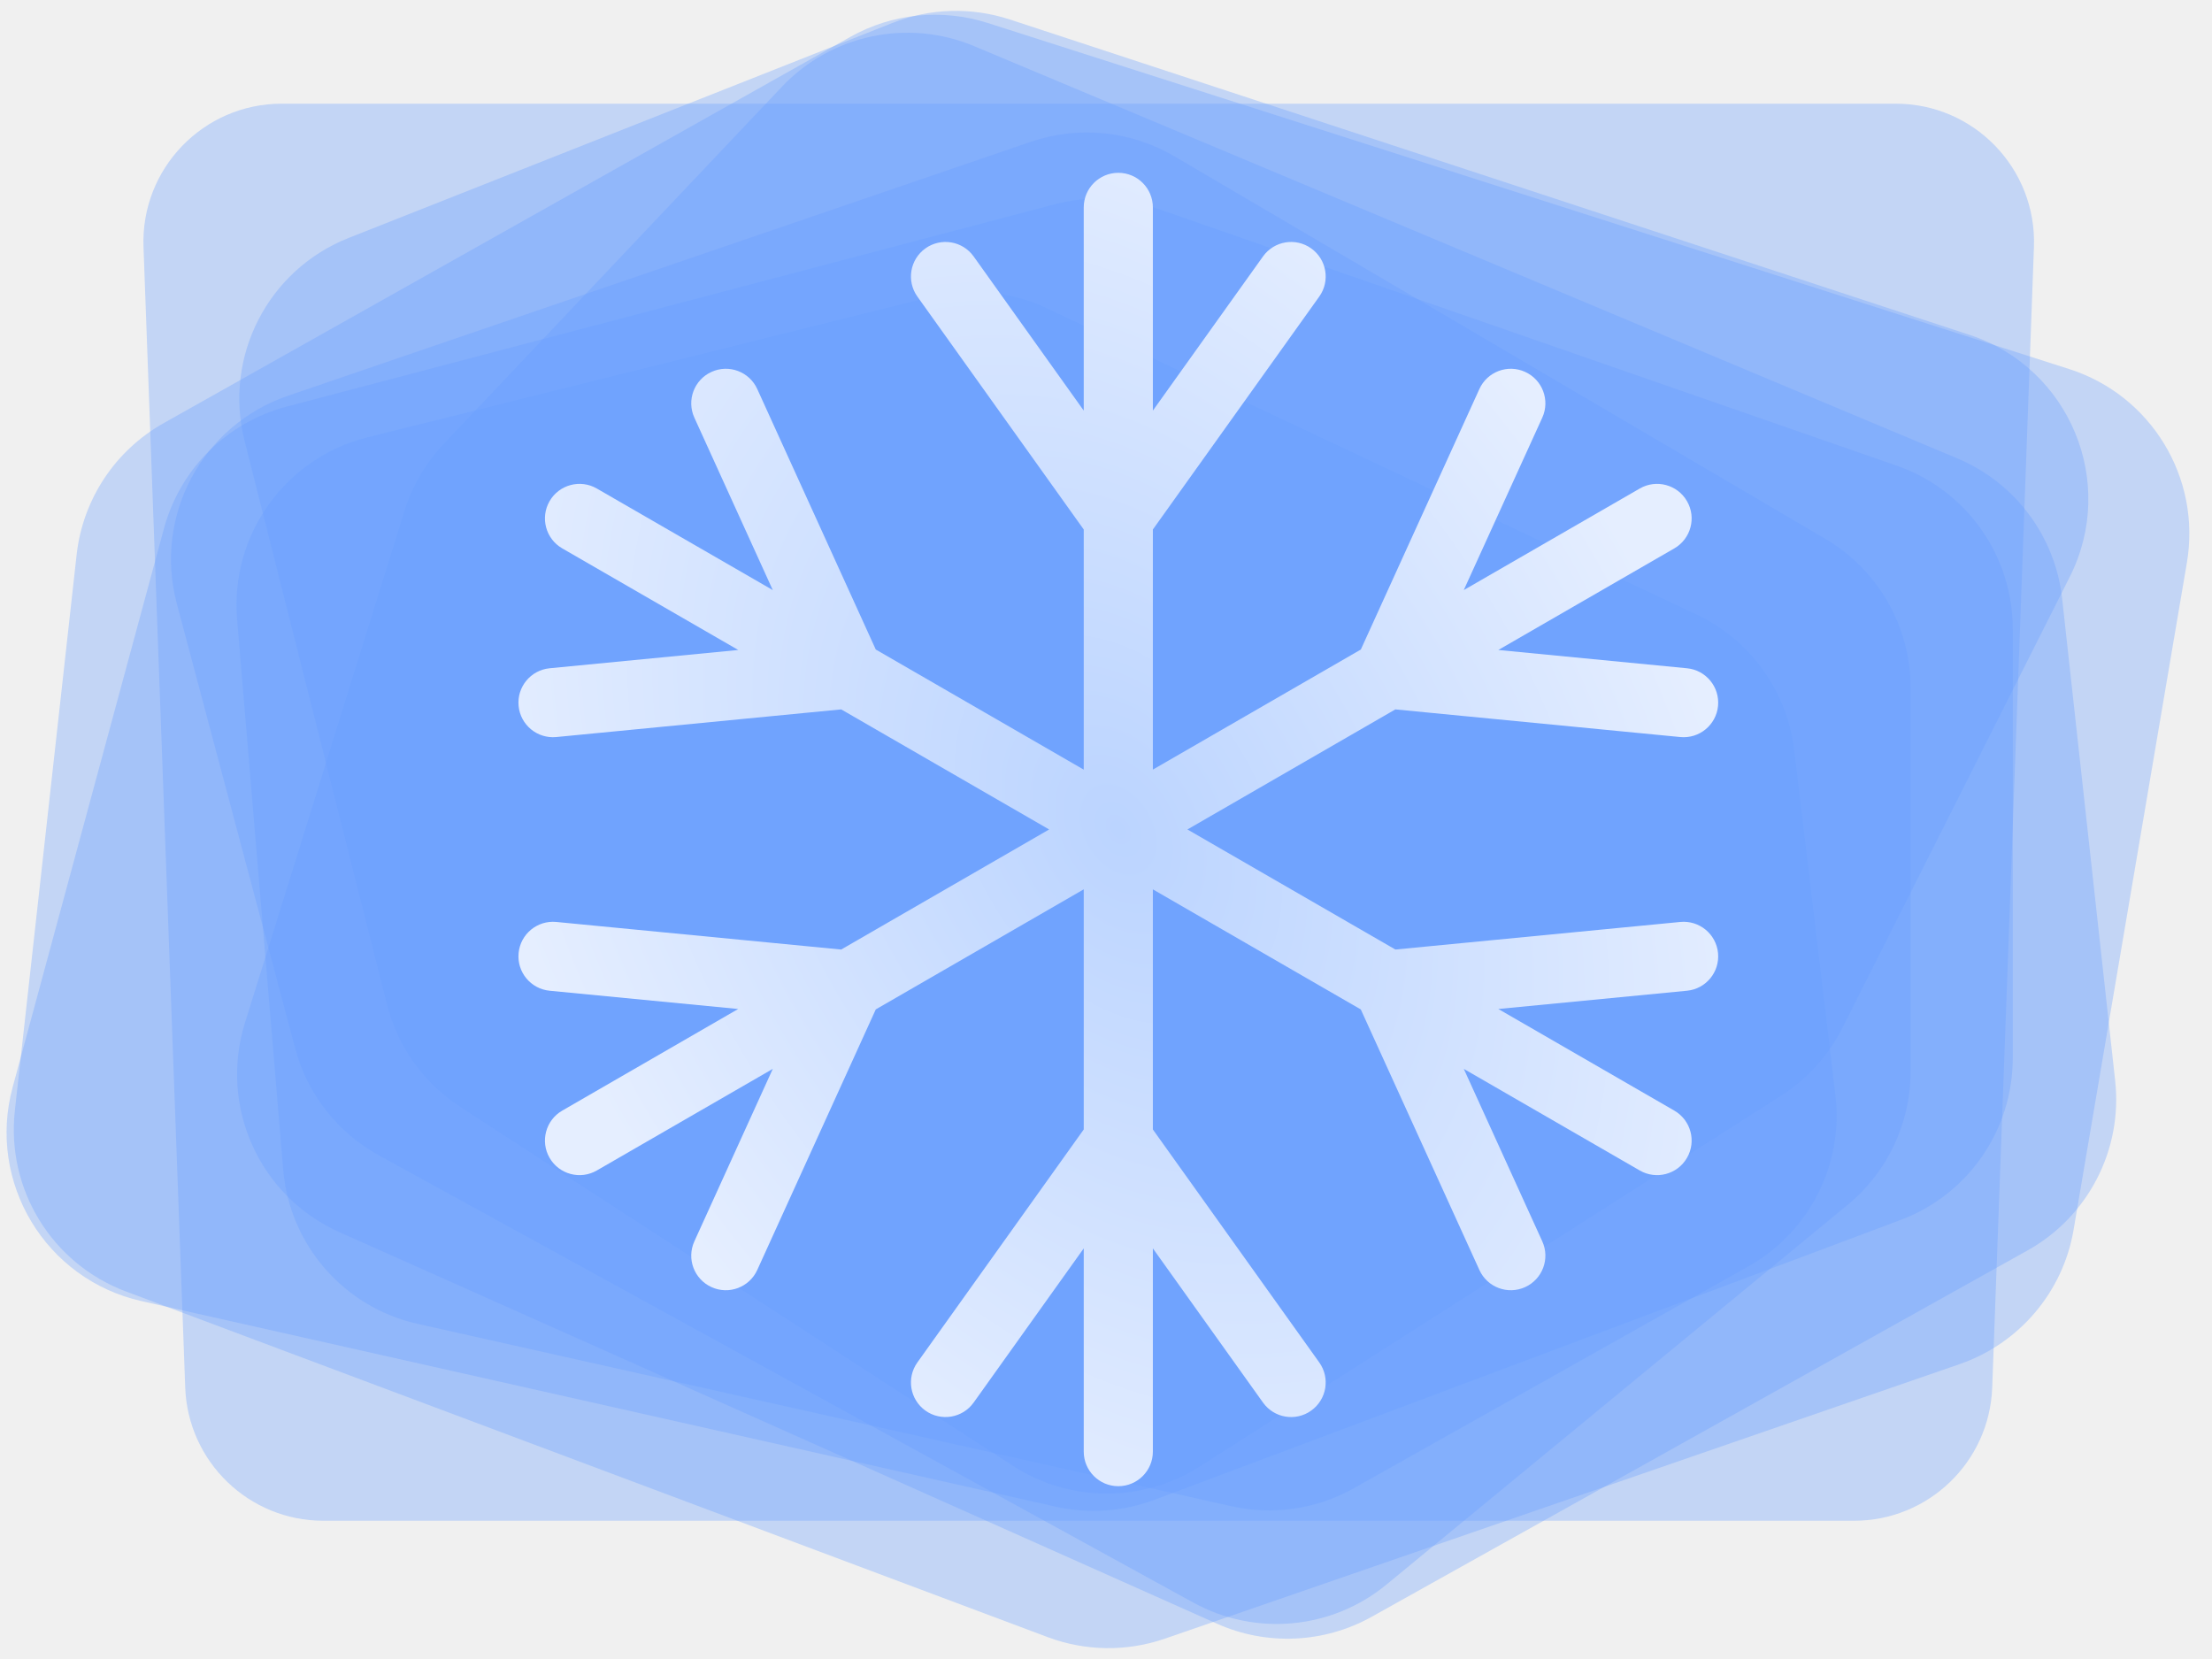
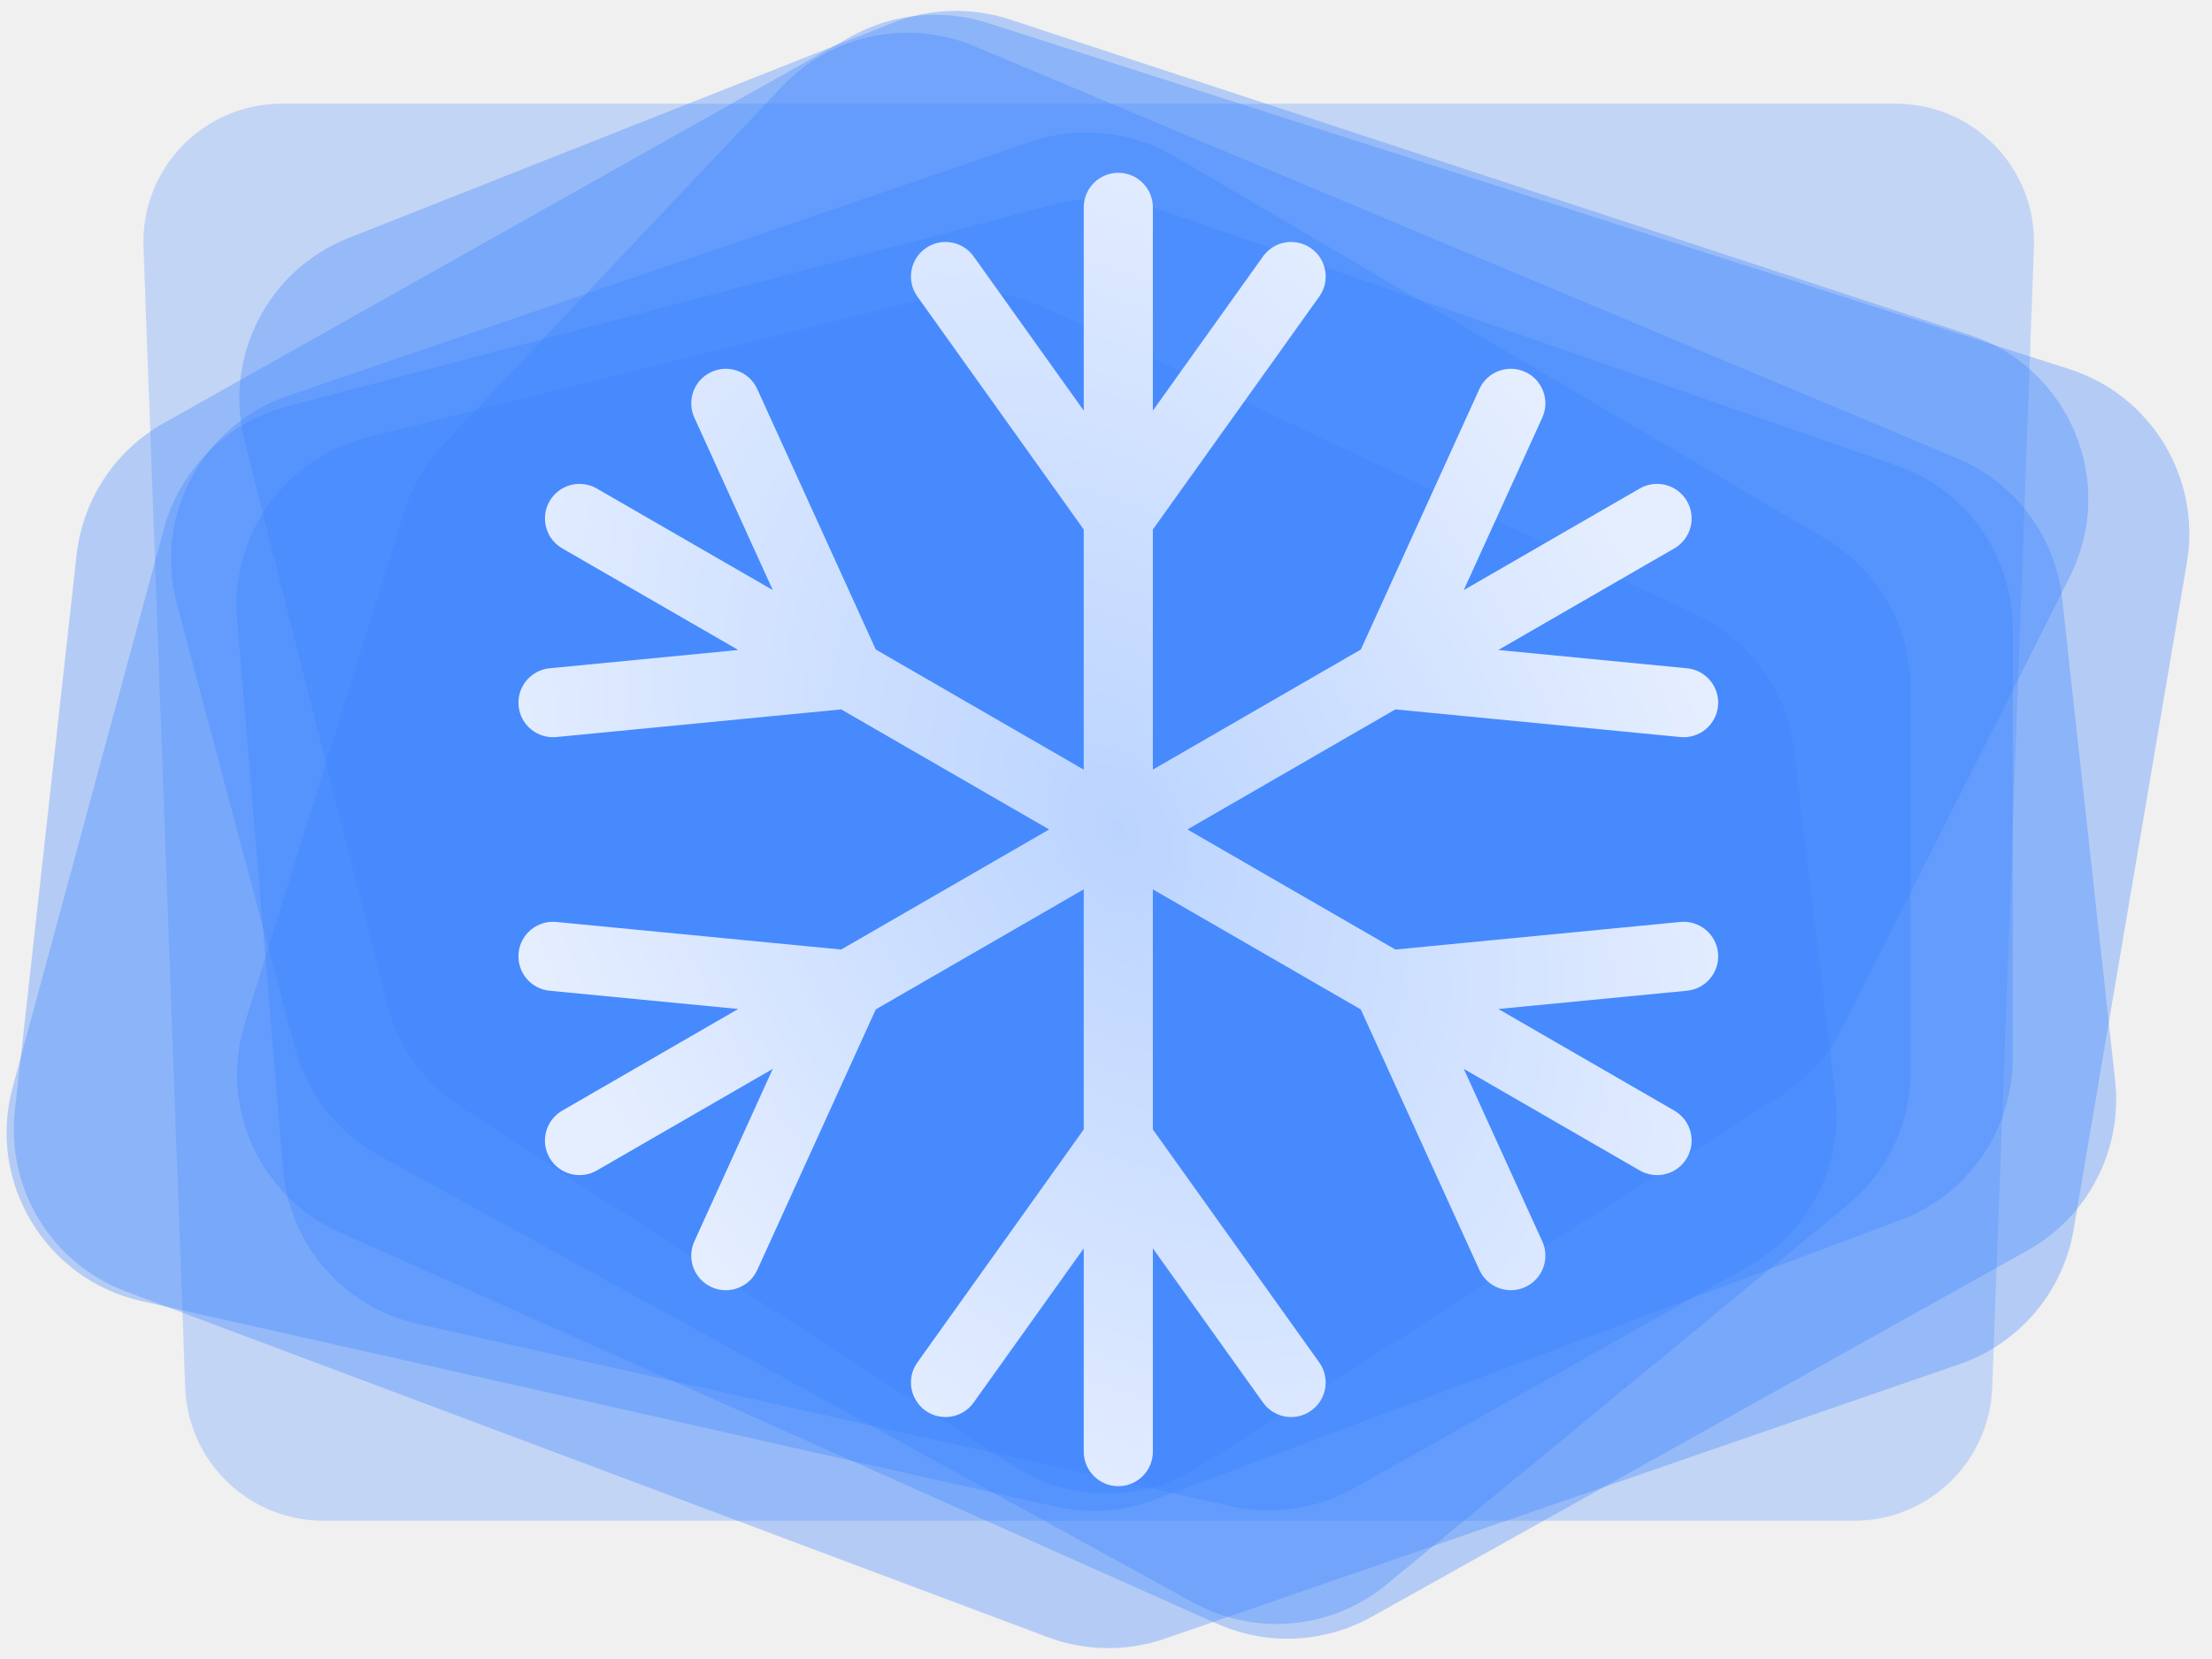
<svg xmlns="http://www.w3.org/2000/svg" width="64" height="48" viewBox="0 0 64 48" fill="none">
  <g clip-path="url(#clip0_53_1571)">
    <path d="M4.152 7.146C4.069 4.881 5.883 3 8.149 3H54.851C57.117 3 58.931 4.881 58.848 7.146L57.641 40.146C57.562 42.297 55.796 44 53.644 44H9.356C7.204 44 5.438 42.297 5.359 40.146L4.152 7.146Z" fill="#679FFF" fill-opacity="0.33" />
-     <path d="M33.702 47.412C32.602 47.792 31.404 47.776 30.314 47.368L3.644 37.366C1.501 36.563 0.177 34.407 0.43 32.133L2.217 16.049C2.395 14.449 3.332 13.032 4.735 12.243L24.601 1.068C25.812 0.387 27.252 0.241 28.576 0.664L59.868 10.678C62.239 11.436 63.69 13.823 63.274 16.277L59.996 35.579C59.69 37.38 58.426 38.871 56.699 39.468L33.702 47.412Z" fill="#679FFF" fill-opacity="0.33" />
-     <path d="M29.828 4.102C31.207 3.631 32.723 3.785 33.979 4.523L52.812 15.59C54.34 16.488 55.279 18.128 55.279 19.901V31C55.279 32.494 54.611 33.91 53.457 34.86L40.115 45.846C38.536 47.147 36.324 47.354 34.53 46.369L10.966 33.43C9.768 32.772 8.892 31.653 8.541 30.333L5.117 17.468C4.442 14.929 5.846 12.301 8.332 11.451L29.828 4.102Z" fill="#679FFF" fill-opacity="0.33" />
-     <path d="M22.624 2.51C24.054 0.999 26.269 0.532 28.188 1.337L56.629 13.262C58.304 13.964 59.467 15.52 59.665 17.326L61.198 31.265C61.418 33.262 60.42 35.197 58.666 36.177L39.688 46.778C38.311 47.547 36.652 47.622 35.212 46.979L9.823 35.651C7.509 34.618 6.333 32.017 7.087 29.597L11.702 14.788C11.929 14.059 12.32 13.392 12.845 12.837L22.624 2.51Z" fill="#679FFF" fill-opacity="0.33" />
-     <path d="M30.525 5.908C31.486 5.655 32.502 5.694 33.441 6.021L54.877 13.473C56.887 14.171 58.235 16.067 58.235 18.195V30.615C58.235 32.699 56.942 34.565 54.991 35.297L33.397 43.396C32.486 43.738 31.494 43.806 30.544 43.593L4.094 37.645C1.317 37.021 -0.379 34.208 0.365 31.46L4.744 15.291C5.212 13.565 6.566 12.219 8.297 11.763L30.525 5.908Z" fill="#679FFF" fill-opacity="0.33" />
-     <path d="M26.946 8.59C28.064 8.312 29.244 8.428 30.286 8.92L49.08 17.779C50.638 18.514 51.708 19.999 51.912 21.709L53.104 31.686C53.344 33.692 52.352 35.646 50.591 36.636L39.172 43.059C38.096 43.665 36.833 43.85 35.628 43.58L12.082 38.303C9.951 37.825 8.376 36.019 8.194 33.842L6.86 17.921C6.655 15.477 8.254 13.245 10.634 12.652L26.946 8.59Z" fill="#679FFF" fill-opacity="0.33" />
-     <path d="M25.819 0.665C26.905 0.235 28.108 0.2 29.218 0.564L56.981 9.687C59.886 10.641 61.262 13.957 59.886 16.687L53.31 29.734C52.906 30.536 52.292 31.215 51.534 31.699L34.713 42.429C33.061 43.483 30.945 43.475 29.301 42.407L13.321 32.028C12.264 31.341 11.506 30.281 11.197 29.06L7.077 12.76C6.461 10.323 7.749 7.809 10.086 6.885L25.819 0.665Z" fill="#679FFF" fill-opacity="0.33" />
+     <path d="M33.702 47.412C32.602 47.792 31.404 47.776 30.314 47.368L3.644 37.366C1.501 36.563 0.177 34.407 0.43 32.133L2.217 16.049C2.395 14.449 3.332 13.032 4.735 12.243L24.601 1.068C25.812 0.387 27.252 0.241 28.576 0.664L59.868 10.678C62.239 11.436 63.69 13.823 63.274 16.277L59.996 35.579C59.69 37.38 58.426 38.871 56.699 39.468L33.702 47.412Z" fill="#3B83FF" fill-opacity="0.33" />
+     <path d="M29.828 4.102C31.207 3.631 32.723 3.785 33.979 4.523L52.812 15.59C54.34 16.488 55.279 18.129 55.279 19.901V31C55.279 32.494 54.611 33.91 53.457 34.86L40.115 45.846C38.536 47.147 36.324 47.354 34.53 46.369L10.966 33.43C9.768 32.772 8.892 31.653 8.541 30.333L5.117 17.468C4.442 14.929 5.846 12.301 8.332 11.451L29.828 4.102Z" fill="#3B83FF" fill-opacity="0.33" />
+     <path d="M22.624 2.51C24.054 0.999 26.269 0.532 28.188 1.337L56.629 13.262C58.304 13.964 59.467 15.52 59.665 17.326L61.198 31.265C61.418 33.262 60.42 35.197 58.666 36.177L39.688 46.778C38.311 47.547 36.652 47.622 35.212 46.979L9.823 35.651C7.509 34.618 6.333 32.017 7.087 29.597L11.702 14.788C11.929 14.059 12.32 13.392 12.845 12.837L22.624 2.51Z" fill="#3B83FF" fill-opacity="0.33" />
+     <path d="M30.525 5.908C31.486 5.655 32.502 5.694 33.441 6.021L54.877 13.473C56.887 14.171 58.235 16.067 58.235 18.195V30.615C58.235 32.699 56.942 34.565 54.991 35.297L33.397 43.396C32.486 43.738 31.494 43.806 30.544 43.593L4.094 37.645C1.317 37.021 -0.379 34.208 0.365 31.46L4.744 15.291C5.212 13.565 6.566 12.219 8.297 11.763L30.525 5.908Z" fill="#3B83FF" fill-opacity="0.33" />
+     <path d="M26.946 8.59C28.064 8.312 29.244 8.428 30.286 8.92L49.08 17.779C50.638 18.514 51.708 19.999 51.912 21.709L53.104 31.686C53.344 33.692 52.352 35.646 50.591 36.636L39.172 43.059C38.096 43.665 36.833 43.85 35.628 43.58L12.082 38.303C9.951 37.825 8.376 36.019 8.194 33.842L6.86 17.921C6.655 15.476 8.254 13.244 10.634 12.652L26.946 8.59Z" fill="#3B83FF" fill-opacity="0.33" />
+     <path d="M25.819 0.665C26.905 0.235 28.108 0.2 29.218 0.564L56.981 9.687C59.886 10.641 61.262 13.957 59.886 16.687L53.31 29.734C52.906 30.536 52.292 31.215 51.534 31.699L34.713 42.429C33.061 43.483 30.945 43.475 29.301 42.407L13.321 32.028C12.264 31.341 11.506 30.281 11.197 29.06L7.077 12.76C6.461 10.323 7.749 7.809 10.086 6.885L25.819 0.665Z" fill="#3B83FF" fill-opacity="0.33" />
    <path d="M32.356 5C32.908 5 33.356 5.448 33.356 6V11.88L36.543 7.419C36.864 6.97 37.488 6.866 37.937 7.187C38.387 7.508 38.491 8.132 38.17 8.581L33.356 15.32V22.267L39.373 18.793L42.803 11.256C43.031 10.753 43.624 10.531 44.127 10.76C44.629 10.989 44.852 11.581 44.623 12.084L42.351 17.073L47.444 14.134C47.922 13.858 48.534 14.022 48.81 14.5C49.087 14.978 48.922 15.59 48.444 15.866L43.351 18.806L48.809 19.335C49.359 19.388 49.761 19.877 49.708 20.427C49.654 20.976 49.166 21.378 48.616 21.325L40.372 20.525L34.356 23.999L40.373 27.473L48.616 26.675C49.166 26.622 49.654 27.024 49.708 27.573C49.761 28.123 49.359 28.612 48.809 28.665L43.351 29.193L48.444 32.134C48.922 32.41 49.087 33.022 48.81 33.5C48.534 33.978 47.922 34.142 47.444 33.866L42.352 30.926L44.623 35.916C44.852 36.419 44.629 37.011 44.127 37.24C43.624 37.469 43.031 37.247 42.803 36.744L39.372 29.206L33.356 25.732V32.679L38.17 39.419C38.491 39.868 38.387 40.492 37.937 40.813C37.488 41.135 36.864 41.03 36.543 40.581L33.356 36.119V42C33.356 42.552 32.908 43 32.356 43C31.804 43 31.356 42.552 31.356 42V36.119L28.17 40.581C27.849 41.03 27.225 41.134 26.775 40.813C26.326 40.492 26.222 39.868 26.543 39.419L31.356 32.679V25.731L25.339 29.205L21.91 36.744C21.681 37.247 21.088 37.469 20.586 37.24C20.083 37.011 19.861 36.419 20.09 35.916L22.359 30.926L17.267 33.866C16.789 34.142 16.177 33.978 15.901 33.5C15.625 33.022 15.789 32.41 16.267 32.134L21.358 29.193L15.903 28.665C15.354 28.612 14.951 28.123 15.005 27.573C15.058 27.024 15.547 26.622 16.096 26.675L24.338 27.473L30.355 23.999L24.339 20.525L16.096 21.325C15.547 21.378 15.058 20.976 15.005 20.427C14.951 19.877 15.354 19.388 15.903 19.335L21.36 18.806L16.267 15.866C15.789 15.59 15.625 14.978 15.901 14.5C16.177 14.022 16.789 13.858 17.267 14.134L22.359 17.073L20.09 12.084C19.861 11.581 20.083 10.989 20.586 10.76C21.088 10.531 21.681 10.753 21.91 11.256L25.339 18.793L31.356 22.268V15.32L26.543 8.581C26.222 8.132 26.326 7.508 26.775 7.187C27.225 6.866 27.849 6.97 28.17 7.419L31.356 11.88V6C31.356 5.448 31.804 5 32.356 5Z" fill="url(#paint0_radial_53_1571)" />
  </g>
  <defs>
    <radialGradient id="paint0_radial_53_1571" cx="0" cy="0" r="1" gradientUnits="userSpaceOnUse" gradientTransform="translate(32.3561 24) rotate(-30.3791) scale(16.8077 24.0111)">
      <stop stop-color="#BBD4FF" />
      <stop offset="1" stop-color="#E5EEFF" />
    </radialGradient>
    <clipPath id="clip0_53_1571">
      <rect width="64" height="48" fill="white" />
    </clipPath>
  </defs>
</svg>
